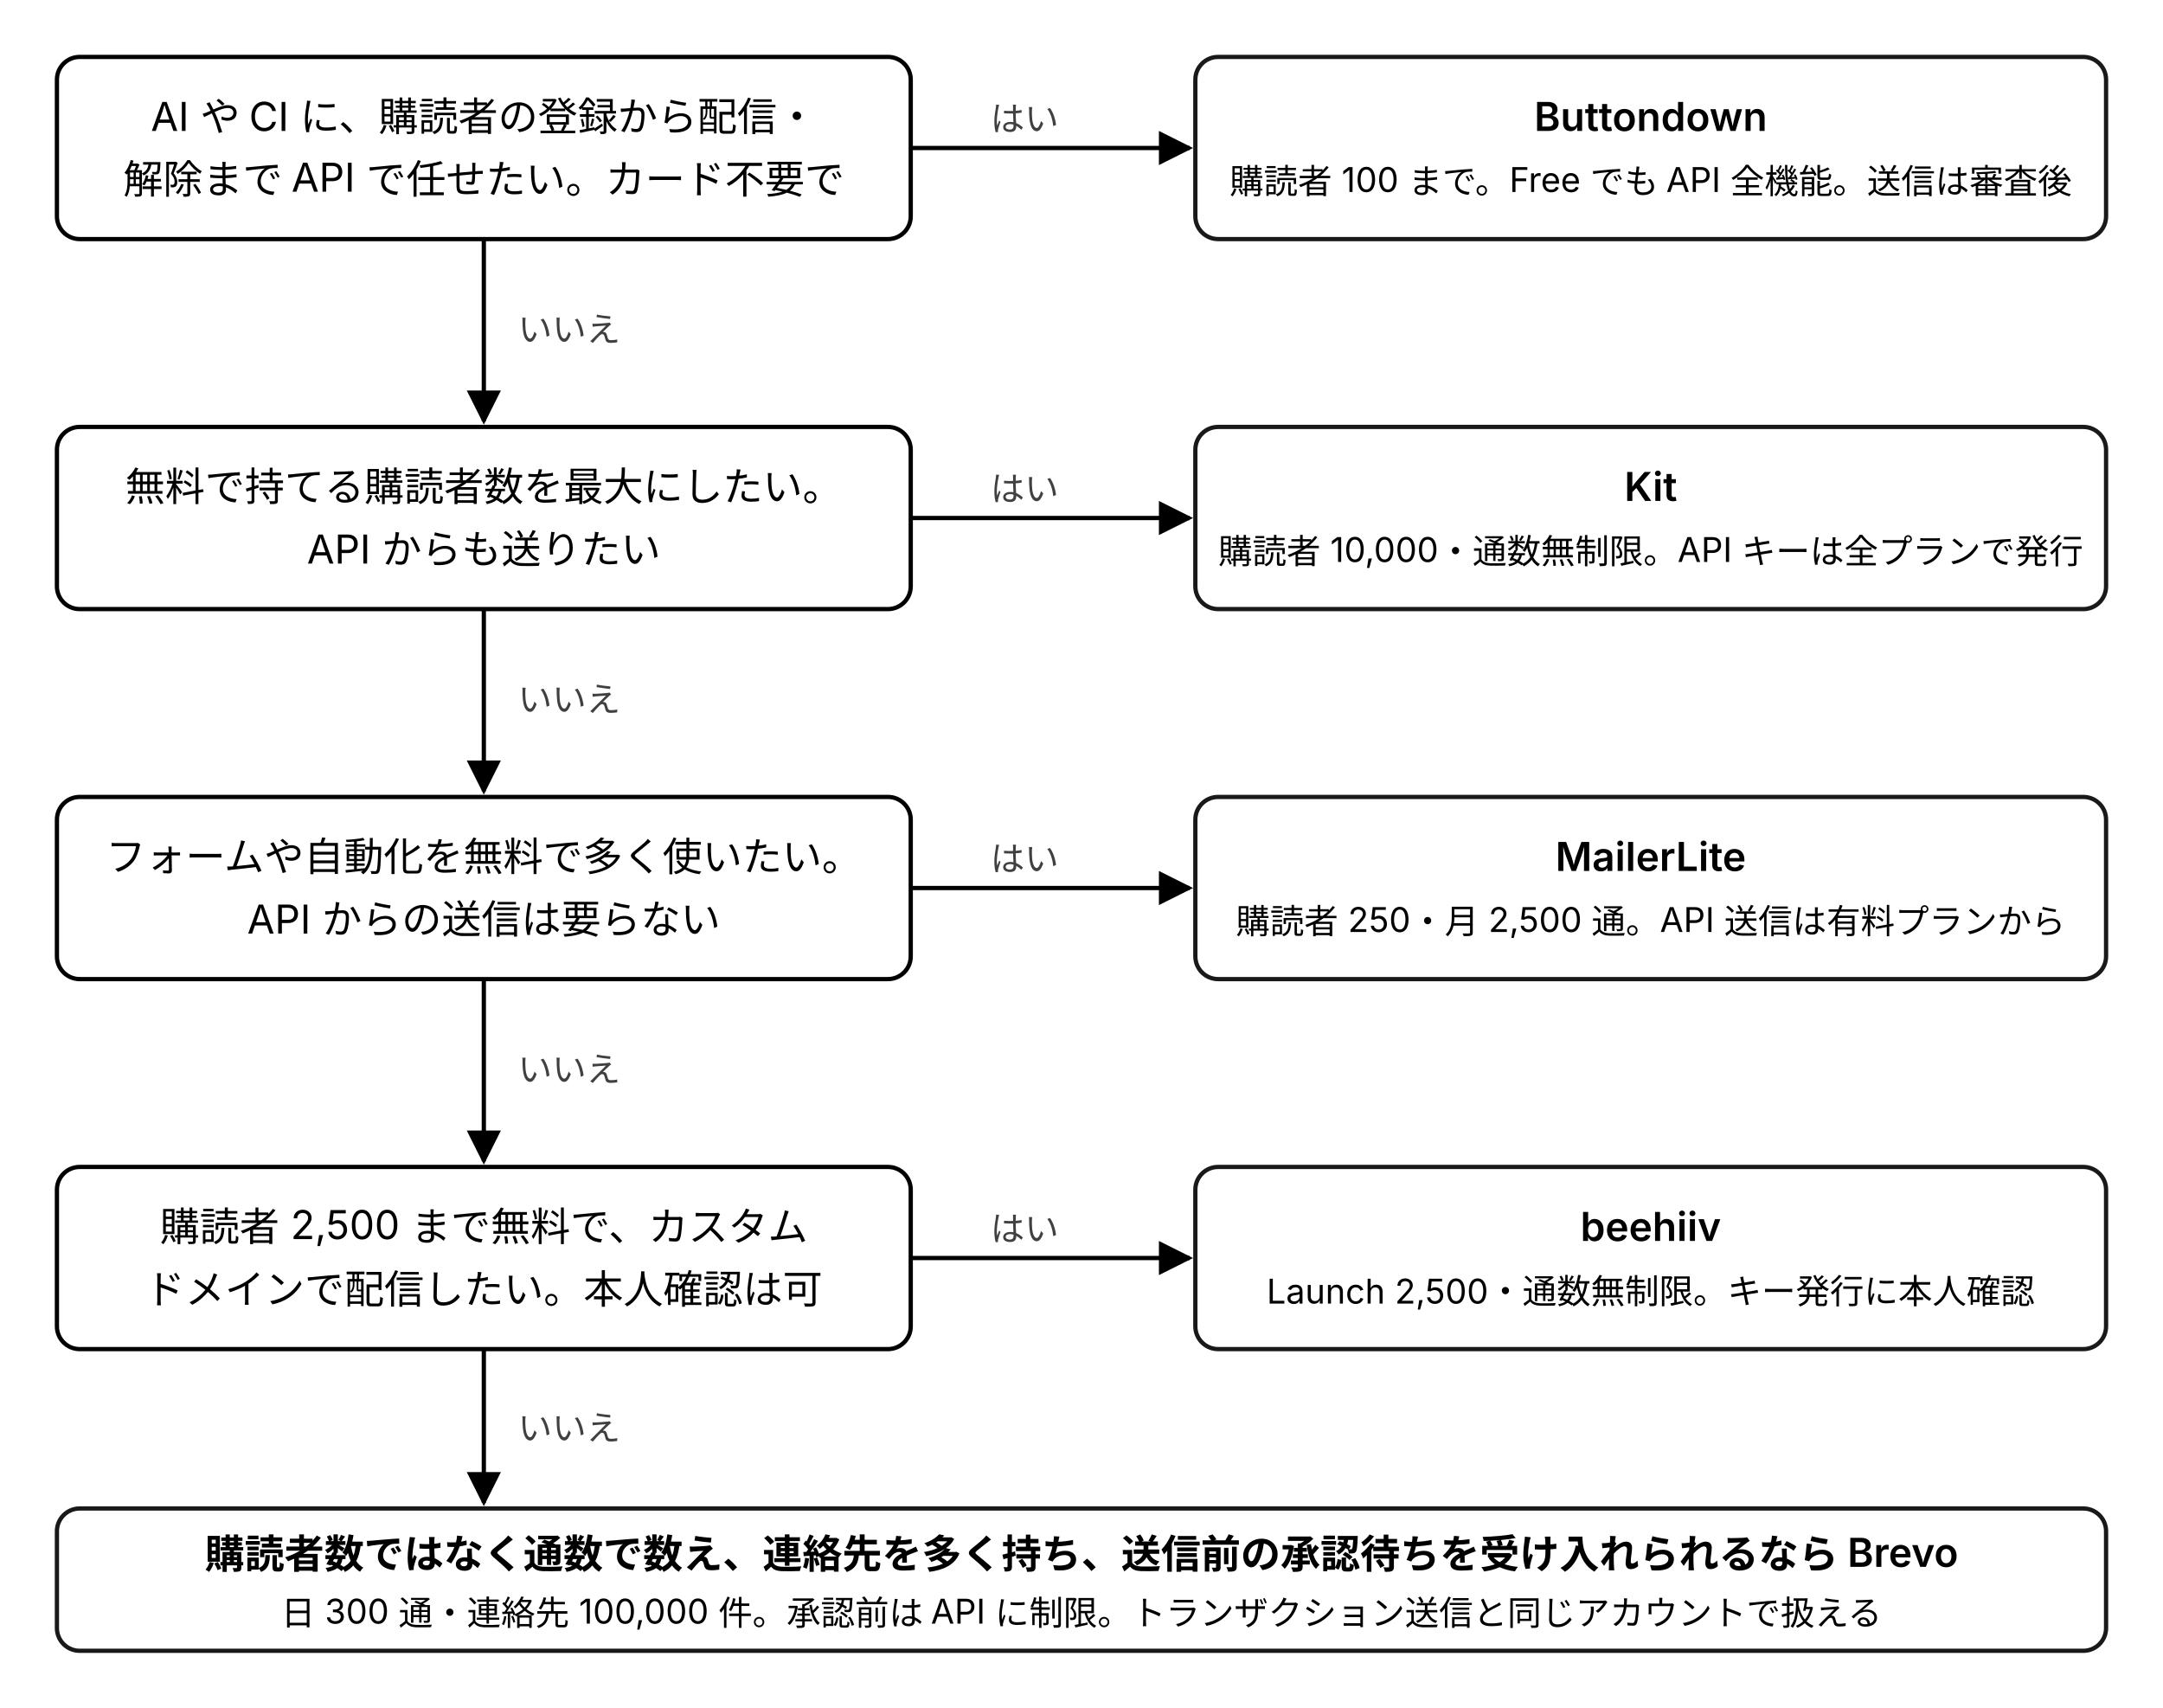
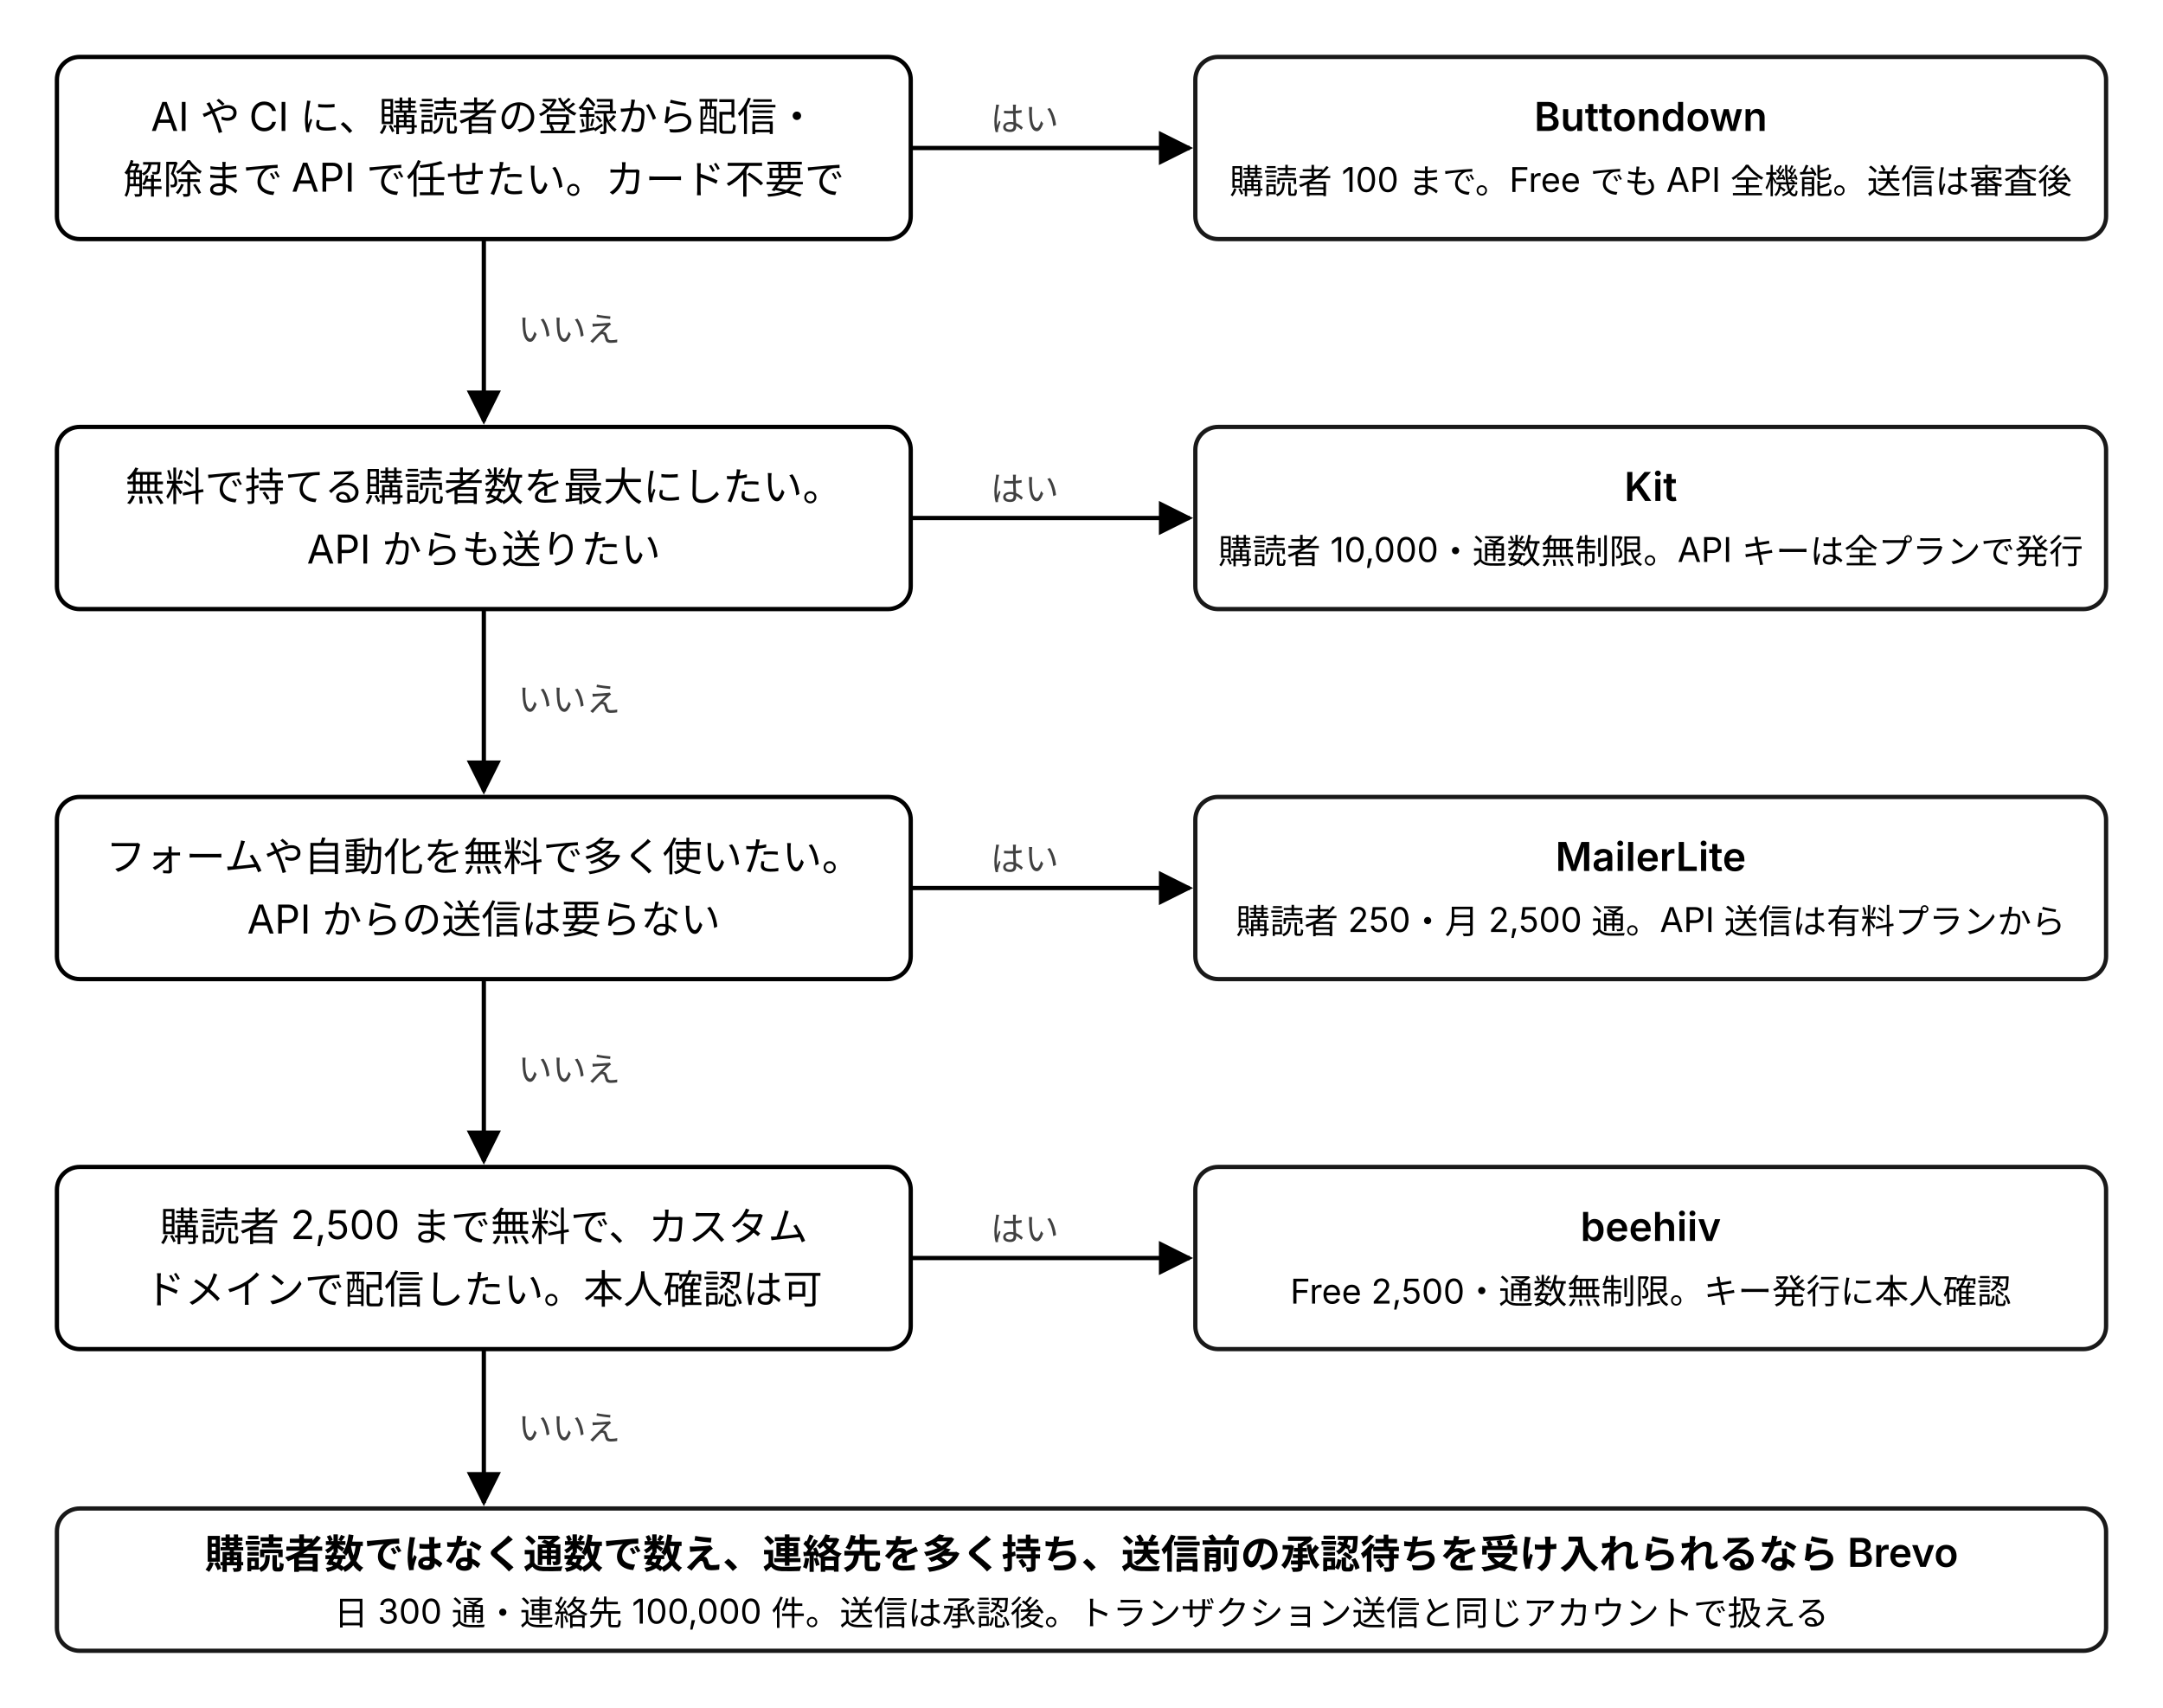
<svg xmlns="http://www.w3.org/2000/svg" viewBox="0 0 760 600" font-family="system-ui, -apple-system, 'Segoe UI', 'Hiragino Sans', 'Noto Sans JP', sans-serif" font-size="14" fill="currentColor">
  <defs>
    <marker id="arrow" viewBox="0 0 10 10" refX="9" refY="5" markerWidth="8" markerHeight="8" orient="auto-start-reverse">
      <path d="M 0 0 L 10 5 L 0 10 z" fill="currentColor" />
    </marker>
  </defs>
  <g stroke="currentColor" stroke-width="1.5" fill="none">
    <rect x="20" y="20" width="300" height="64" rx="8" />
    <rect x="20" y="150" width="300" height="64" rx="8" />
    <rect x="20" y="280" width="300" height="64" rx="8" />
    <rect x="20" y="410" width="300" height="64" rx="8" />
    <rect x="420" y="20" width="320" height="64" rx="8" opacity="0.9" />
    <rect x="420" y="150" width="320" height="64" rx="8" opacity="0.9" />
    <rect x="420" y="280" width="320" height="64" rx="8" opacity="0.9" />
    <rect x="420" y="410" width="320" height="64" rx="8" opacity="0.9" />
    <rect x="20" y="530" width="720" height="50" rx="8" opacity="0.9" />
    <line x1="320" y1="52" x2="418" y2="52" marker-end="url(#arrow)" />
    <line x1="320" y1="182" x2="418" y2="182" marker-end="url(#arrow)" />
    <line x1="320" y1="312" x2="418" y2="312" marker-end="url(#arrow)" />
    <line x1="320" y1="442" x2="418" y2="442" marker-end="url(#arrow)" />
    <line x1="170" y1="84" x2="170" y2="148" marker-end="url(#arrow)" />
    <line x1="170" y1="214" x2="170" y2="278" marker-end="url(#arrow)" />
    <line x1="170" y1="344" x2="170" y2="408" marker-end="url(#arrow)" />
    <line x1="170" y1="474" x2="170" y2="528" marker-end="url(#arrow)" />
  </g>
  <g font-size="12" opacity="0.75">
    <text x="360" y="46" text-anchor="middle">はい</text>
    <text x="360" y="176" text-anchor="middle">はい</text>
    <text x="360" y="306" text-anchor="middle">はい</text>
    <text x="360" y="436" text-anchor="middle">はい</text>
    <text x="182" y="120">いいえ</text>
    <text x="182" y="250">いいえ</text>
    <text x="182" y="380">いいえ</text>
    <text x="182" y="506">いいえ</text>
  </g>
  <g text-anchor="middle">
    <text x="170" y="46">AI や CI に、購読者の登録から配信・</text>
    <text x="170" y="68">解除まで API で任せたい。カード不要で</text>
    <text x="170" y="176">無料で持てる購読者数を最大にしたい。</text>
    <text x="170" y="198">API からも送りたい</text>
    <text x="170" y="306">フォームや自動化を無料で多く使いたい。</text>
    <text x="170" y="328">API からの送信は要らない</text>
    <text x="170" y="436">購読者 2,500 まで無料で、カスタム</text>
    <text x="170" y="458">ドメインで配信したい。本人確認は可</text>
  </g>
  <g text-anchor="middle">
    <text x="580" y="46" font-weight="600">Buttondown</text>
    <text x="580" y="68" font-size="12">購読者 100 まで。Free でも API 全機能。送信は審査後</text>
    <text x="580" y="176" font-weight="600">Kit</text>
    <text x="580" y="198" font-size="12">購読者 10,000・通数無制限。API キーは全プランで発行</text>
    <text x="580" y="306" font-weight="600">MailerLite</text>
    <text x="580" y="328" font-size="12">購読者 250・月 2,500 通。API 送信は有料プランから</text>
    <text x="580" y="436" font-weight="600">beehiiv</text>
-     <text x="580" y="458" font-size="12">Launch 2,500・通数無制限。キー発行に本人確認</text>
+     <text x="580" y="458" font-size="12">Free 2,500・通数無制限。キー発行に本人確認</text>
    <text x="380" y="551" font-weight="600">購読者数ではなく通数で数え、連絡先を多く持ち、送信前の承認待ちを受け入れられるなら Brevo</text>
-     <text x="380" y="571" font-size="12">日 300 通・連絡先 100,000 件。承認前は API に制限。トランザクション送信と同じアカウントで扱える</text>
+     <text x="380" y="571" font-size="12">日 300 通・連絡先 100,000 件。送信は承認後。トランザクション送信と同じアカウントで扱える</text>
  </g>
</svg>
